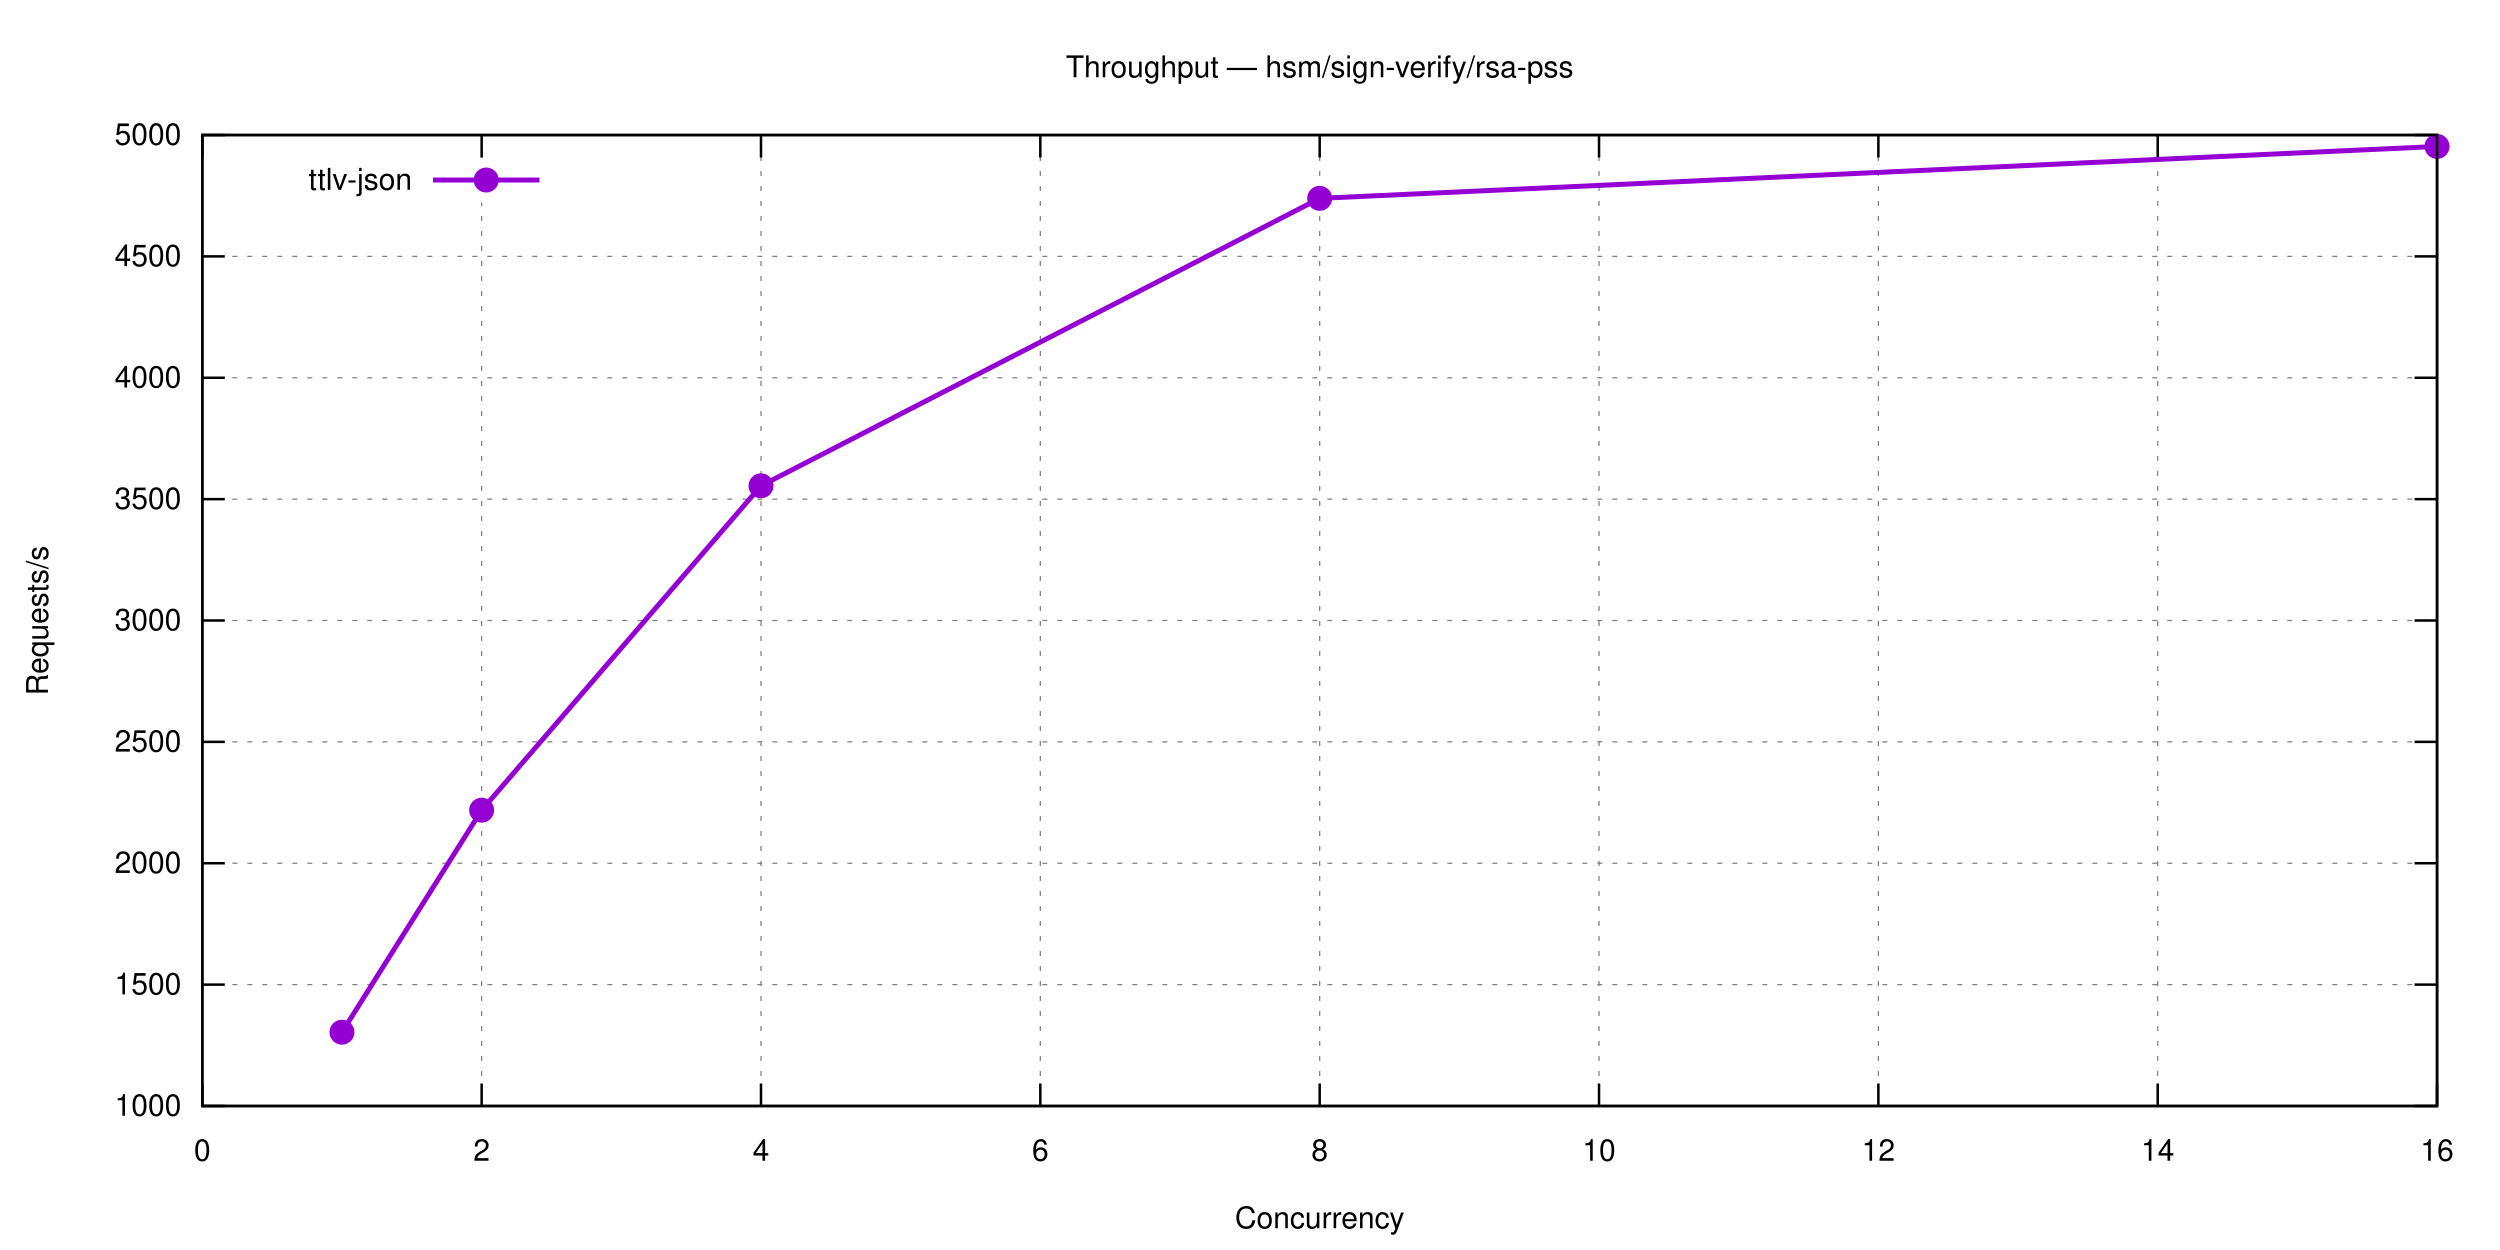
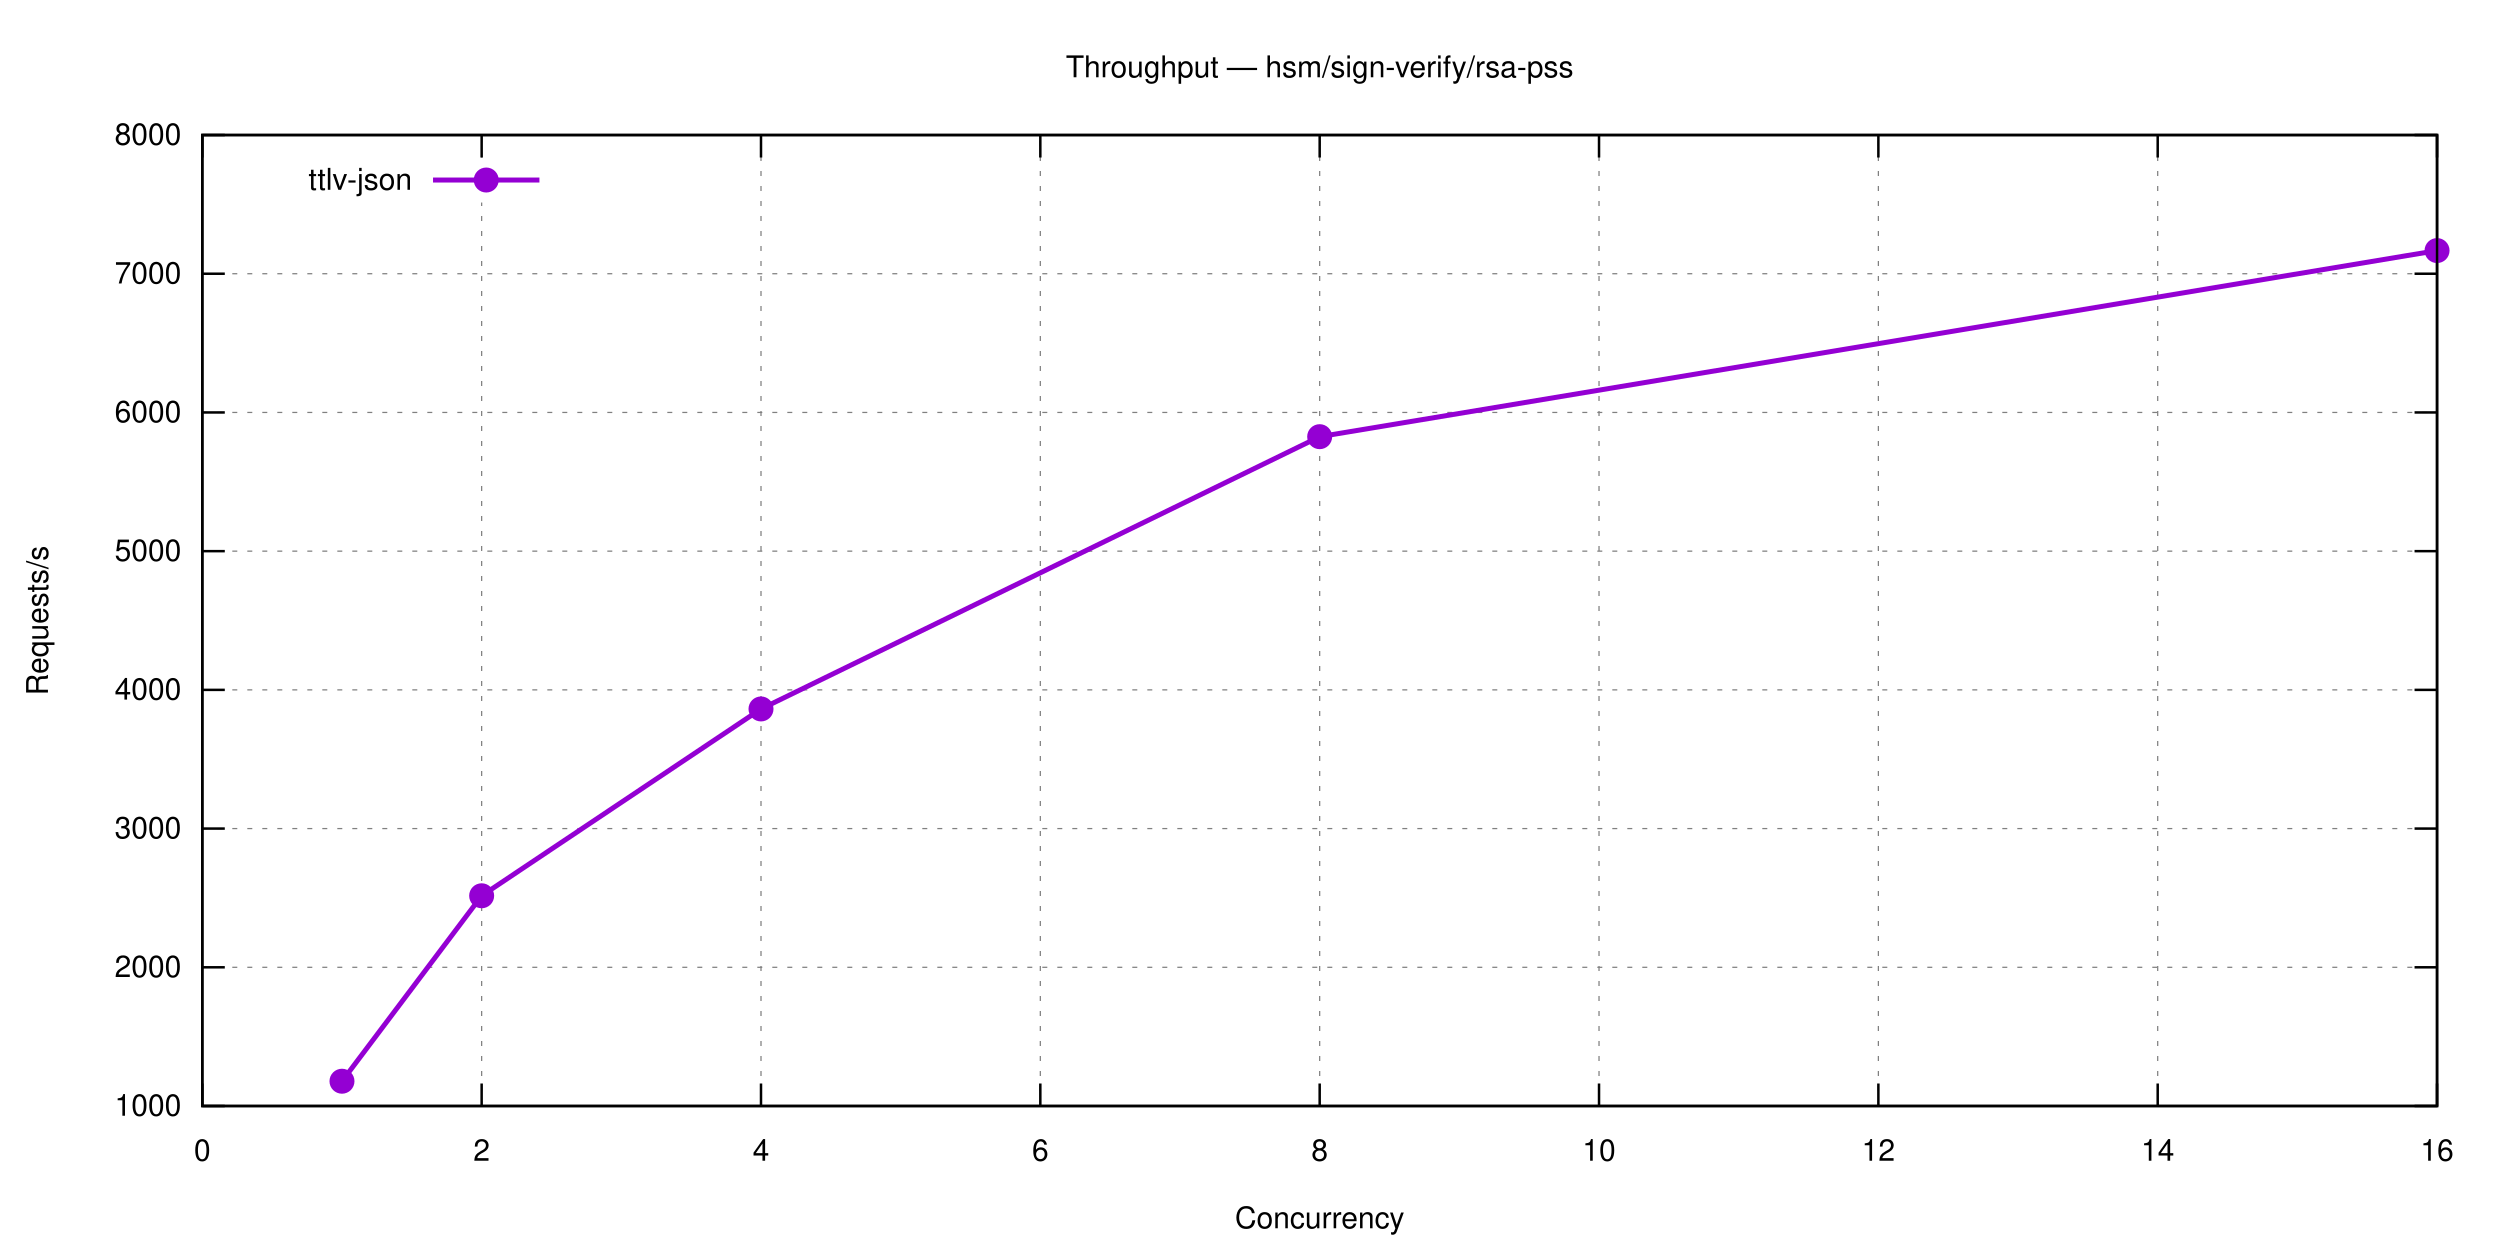
<svg xmlns="http://www.w3.org/2000/svg" xmlns:xlink="http://www.w3.org/1999/xlink" width="1000" height="500" viewBox="0 0 1000 500">
  <g id="gnuplot_canvas">
    <rect x="0" y="0" width="1000" height="500" fill="none" />
    <defs>
      <circle id="gpDot" r="0.5" stroke-width="0.5" stroke="currentColor" />
      <path id="gpPt0" stroke-width="0.222" stroke="currentColor" d="M-1,0 h2 M0,-1 v2" />
      <path id="gpPt1" stroke-width="0.222" stroke="currentColor" d="M-1,-1 L1,1 M1,-1 L-1,1" />
      <path id="gpPt2" stroke-width="0.222" stroke="currentColor" d="M-1,0 L1,0 M0,-1 L0,1 M-1,-1 L1,1 M-1,1 L1,-1" />
      <rect id="gpPt3" stroke-width="0.222" stroke="currentColor" x="-1" y="-1" width="2" height="2" />
      <rect id="gpPt4" stroke-width="0.222" stroke="currentColor" fill="currentColor" x="-1" y="-1" width="2" height="2" />
      <circle id="gpPt5" stroke-width="0.222" stroke="currentColor" cx="0" cy="0" r="1" />
      <use xlink:href="#gpPt5" id="gpPt6" fill="currentColor" stroke="none" />
      <path id="gpPt7" stroke-width="0.222" stroke="currentColor" d="M0,-1.33 L-1.33,0.67 L1.33,0.67 z" />
      <use xlink:href="#gpPt7" id="gpPt8" fill="currentColor" stroke="none" />
      <use xlink:href="#gpPt7" id="gpPt9" stroke="currentColor" transform="rotate(180)" />
      <use xlink:href="#gpPt9" id="gpPt10" fill="currentColor" stroke="none" />
      <use xlink:href="#gpPt3" id="gpPt11" stroke="currentColor" transform="rotate(45)" />
      <use xlink:href="#gpPt11" id="gpPt12" fill="currentColor" stroke="none" />
      <path id="gpPt13" stroke-width="0.222" stroke="currentColor" d="M0,1.330 L1.265,0.411 L0.782,-1.067 L-0.782,-1.076 L-1.265,0.411 z" />
      <use xlink:href="#gpPt13" id="gpPt14" fill="currentColor" stroke="none" />
      <filter id="textbox" filterUnits="objectBoundingBox" x="0" y="0" height="1" width="1">
        <feFlood flood-color="white" flood-opacity="1" result="bgnd" />
        <feComposite in="SourceGraphic" in2="bgnd" operator="atop" />
      </filter>
      <filter id="greybox" filterUnits="objectBoundingBox" x="0" y="0" height="1" width="1">
        <feFlood flood-color="lightgrey" flood-opacity="1" result="grey" />
        <feComposite in="SourceGraphic" in2="grey" operator="atop" />
      </filter>
    </defs>
    <g fill="none" color="white" stroke="currentColor" stroke-width="1.00" stroke-linecap="butt" stroke-linejoin="miter">
</g>
    <g fill="none" color="black" stroke="currentColor" stroke-width="1.00" stroke-linecap="butt" stroke-linejoin="miter">
</g>
    <g fill="none" color="black" stroke="black" stroke-width="0.50" stroke-linecap="butt" stroke-linejoin="miter">
</g>
    <g fill="none" color="gray" stroke="currentColor" stroke-width="0.50" stroke-linecap="butt" stroke-linejoin="miter">
      <path stroke="gray" stroke-dasharray="2,4" class="gridline" d="M80.92,442.40 L974.82,442.40  " />
    </g>
    <g fill="none" color="gray" stroke="gray" stroke-width="1.00" stroke-linecap="butt" stroke-linejoin="miter">
</g>
    <g fill="none" color="black" stroke="currentColor" stroke-width="1.00" stroke-linecap="butt" stroke-linejoin="miter">
      <path stroke="black" d="M80.92,442.40 L89.92,442.40 M974.82,442.40 L965.82,442.40  " />
      <g transform="translate(72.53,446.30)" stroke="none" fill="black" font-family="Helvetica" font-size="12.00" text-anchor="end">
        <text>
          <tspan font-family="Helvetica"> 1000</tspan>
        </text>
      </g>
    </g>
    <g fill="none" color="black" stroke="currentColor" stroke-width="1.00" stroke-linecap="butt" stroke-linejoin="miter">
</g>
    <g fill="none" color="black" stroke="black" stroke-width="0.50" stroke-linecap="butt" stroke-linejoin="miter">
</g>
    <g fill="none" color="gray" stroke="currentColor" stroke-width="0.50" stroke-linecap="butt" stroke-linejoin="miter">
-       <path stroke="gray" stroke-dasharray="2,4" class="gridline" d="M80.92,393.85 L974.82,393.85  " />
-     </g>
-     <g fill="none" color="gray" stroke="gray" stroke-width="1.00" stroke-linecap="butt" stroke-linejoin="miter">
- </g>
-     <g fill="none" color="black" stroke="currentColor" stroke-width="1.00" stroke-linecap="butt" stroke-linejoin="miter">
-       <path stroke="black" d="M80.92,393.85 L89.92,393.85 M974.82,393.85 L965.82,393.85  " />
-       <g transform="translate(72.53,397.75)" stroke="none" fill="black" font-family="Helvetica" font-size="12.00" text-anchor="end">
-         <text>
-           <tspan font-family="Helvetica"> 1500</tspan>
-         </text>
-       </g>
-     </g>
-     <g fill="none" color="black" stroke="currentColor" stroke-width="1.00" stroke-linecap="butt" stroke-linejoin="miter">
- </g>
-     <g fill="none" color="black" stroke="black" stroke-width="0.50" stroke-linecap="butt" stroke-linejoin="miter">
- </g>
-     <g fill="none" color="gray" stroke="currentColor" stroke-width="0.50" stroke-linecap="butt" stroke-linejoin="miter">
-       <path stroke="gray" stroke-dasharray="2,4" class="gridline" d="M80.92,345.30 L974.82,345.30  " />
-     </g>
-     <g fill="none" color="gray" stroke="gray" stroke-width="1.00" stroke-linecap="butt" stroke-linejoin="miter">
- </g>
-     <g fill="none" color="black" stroke="currentColor" stroke-width="1.00" stroke-linecap="butt" stroke-linejoin="miter">
-       <path stroke="black" d="M80.92,345.30 L89.92,345.30 M974.82,345.30 L965.82,345.30  " />
-       <g transform="translate(72.53,349.20)" stroke="none" fill="black" font-family="Helvetica" font-size="12.00" text-anchor="end">
+       <path stroke="gray" stroke-dasharray="2,4" class="gridline" d="M80.92,386.92 L974.82,386.92  " />
+     </g>
+     <g fill="none" color="gray" stroke="gray" stroke-width="1.00" stroke-linecap="butt" stroke-linejoin="miter">
+ </g>
+     <g fill="none" color="black" stroke="currentColor" stroke-width="1.00" stroke-linecap="butt" stroke-linejoin="miter">
+       <path stroke="black" d="M80.92,386.92 L89.92,386.92 M974.82,386.92 L965.82,386.92  " />
+       <g transform="translate(72.53,390.82)" stroke="none" fill="black" font-family="Helvetica" font-size="12.00" text-anchor="end">
        <text>
          <tspan font-family="Helvetica"> 2000</tspan>
        </text>
      </g>
    </g>
    <g fill="none" color="black" stroke="currentColor" stroke-width="1.00" stroke-linecap="butt" stroke-linejoin="miter">
</g>
    <g fill="none" color="black" stroke="black" stroke-width="0.50" stroke-linecap="butt" stroke-linejoin="miter">
</g>
    <g fill="none" color="gray" stroke="currentColor" stroke-width="0.50" stroke-linecap="butt" stroke-linejoin="miter">
-       <path stroke="gray" stroke-dasharray="2,4" class="gridline" d="M80.92,296.75 L974.82,296.75  " />
-     </g>
-     <g fill="none" color="gray" stroke="gray" stroke-width="1.00" stroke-linecap="butt" stroke-linejoin="miter">
- </g>
-     <g fill="none" color="black" stroke="currentColor" stroke-width="1.00" stroke-linecap="butt" stroke-linejoin="miter">
-       <path stroke="black" d="M80.92,296.75 L89.92,296.75 M974.82,296.75 L965.82,296.75  " />
-       <g transform="translate(72.53,300.65)" stroke="none" fill="black" font-family="Helvetica" font-size="12.00" text-anchor="end">
-         <text>
-           <tspan font-family="Helvetica"> 2500</tspan>
-         </text>
-       </g>
-     </g>
-     <g fill="none" color="black" stroke="currentColor" stroke-width="1.00" stroke-linecap="butt" stroke-linejoin="miter">
- </g>
-     <g fill="none" color="black" stroke="black" stroke-width="0.50" stroke-linecap="butt" stroke-linejoin="miter">
- </g>
-     <g fill="none" color="gray" stroke="currentColor" stroke-width="0.50" stroke-linecap="butt" stroke-linejoin="miter">
-       <path stroke="gray" stroke-dasharray="2,4" class="gridline" d="M80.92,248.20 L974.82,248.20  " />
-     </g>
-     <g fill="none" color="gray" stroke="gray" stroke-width="1.00" stroke-linecap="butt" stroke-linejoin="miter">
- </g>
-     <g fill="none" color="black" stroke="currentColor" stroke-width="1.00" stroke-linecap="butt" stroke-linejoin="miter">
-       <path stroke="black" d="M80.92,248.20 L89.92,248.20 M974.82,248.20 L965.82,248.20  " />
-       <g transform="translate(72.53,252.10)" stroke="none" fill="black" font-family="Helvetica" font-size="12.00" text-anchor="end">
+       <path stroke="gray" stroke-dasharray="2,4" class="gridline" d="M80.92,331.43 L974.82,331.43  " />
+     </g>
+     <g fill="none" color="gray" stroke="gray" stroke-width="1.00" stroke-linecap="butt" stroke-linejoin="miter">
+ </g>
+     <g fill="none" color="black" stroke="currentColor" stroke-width="1.00" stroke-linecap="butt" stroke-linejoin="miter">
+       <path stroke="black" d="M80.92,331.43 L89.92,331.43 M974.82,331.43 L965.82,331.43  " />
+       <g transform="translate(72.53,335.33)" stroke="none" fill="black" font-family="Helvetica" font-size="12.00" text-anchor="end">
        <text>
          <tspan font-family="Helvetica"> 3000</tspan>
        </text>
      </g>
    </g>
    <g fill="none" color="black" stroke="currentColor" stroke-width="1.00" stroke-linecap="butt" stroke-linejoin="miter">
</g>
    <g fill="none" color="black" stroke="black" stroke-width="0.50" stroke-linecap="butt" stroke-linejoin="miter">
</g>
    <g fill="none" color="gray" stroke="currentColor" stroke-width="0.50" stroke-linecap="butt" stroke-linejoin="miter">
-       <path stroke="gray" stroke-dasharray="2,4" class="gridline" d="M80.92,199.66 L974.82,199.66  " />
-     </g>
-     <g fill="none" color="gray" stroke="gray" stroke-width="1.00" stroke-linecap="butt" stroke-linejoin="miter">
- </g>
-     <g fill="none" color="black" stroke="currentColor" stroke-width="1.00" stroke-linecap="butt" stroke-linejoin="miter">
-       <path stroke="black" d="M80.92,199.66 L89.92,199.66 M974.82,199.66 L965.82,199.66  " />
-       <g transform="translate(72.53,203.56)" stroke="none" fill="black" font-family="Helvetica" font-size="12.00" text-anchor="end">
-         <text>
-           <tspan font-family="Helvetica"> 3500</tspan>
-         </text>
-       </g>
-     </g>
-     <g fill="none" color="black" stroke="currentColor" stroke-width="1.00" stroke-linecap="butt" stroke-linejoin="miter">
- </g>
-     <g fill="none" color="black" stroke="black" stroke-width="0.50" stroke-linecap="butt" stroke-linejoin="miter">
- </g>
-     <g fill="none" color="gray" stroke="currentColor" stroke-width="0.50" stroke-linecap="butt" stroke-linejoin="miter">
-       <path stroke="gray" stroke-dasharray="2,4" class="gridline" d="M80.92,151.11 L974.82,151.11  " />
-     </g>
-     <g fill="none" color="gray" stroke="gray" stroke-width="1.00" stroke-linecap="butt" stroke-linejoin="miter">
- </g>
-     <g fill="none" color="black" stroke="currentColor" stroke-width="1.00" stroke-linecap="butt" stroke-linejoin="miter">
-       <path stroke="black" d="M80.92,151.11 L89.92,151.11 M974.82,151.11 L965.82,151.11  " />
-       <g transform="translate(72.53,155.01)" stroke="none" fill="black" font-family="Helvetica" font-size="12.00" text-anchor="end">
+       <path stroke="gray" stroke-dasharray="2,4" class="gridline" d="M80.92,275.95 L974.82,275.95  " />
+     </g>
+     <g fill="none" color="gray" stroke="gray" stroke-width="1.00" stroke-linecap="butt" stroke-linejoin="miter">
+ </g>
+     <g fill="none" color="black" stroke="currentColor" stroke-width="1.00" stroke-linecap="butt" stroke-linejoin="miter">
+       <path stroke="black" d="M80.92,275.95 L89.92,275.95 M974.82,275.95 L965.82,275.95  " />
+       <g transform="translate(72.53,279.85)" stroke="none" fill="black" font-family="Helvetica" font-size="12.00" text-anchor="end">
        <text>
          <tspan font-family="Helvetica"> 4000</tspan>
        </text>
      </g>
    </g>
    <g fill="none" color="black" stroke="currentColor" stroke-width="1.00" stroke-linecap="butt" stroke-linejoin="miter">
</g>
    <g fill="none" color="black" stroke="black" stroke-width="0.50" stroke-linecap="butt" stroke-linejoin="miter">
</g>
    <g fill="none" color="gray" stroke="currentColor" stroke-width="0.50" stroke-linecap="butt" stroke-linejoin="miter">
-       <path stroke="gray" stroke-dasharray="2,4" class="gridline" d="M80.92,102.56 L974.82,102.56  " />
-     </g>
-     <g fill="none" color="gray" stroke="gray" stroke-width="1.00" stroke-linecap="butt" stroke-linejoin="miter">
- </g>
-     <g fill="none" color="black" stroke="currentColor" stroke-width="1.00" stroke-linecap="butt" stroke-linejoin="miter">
-       <path stroke="black" d="M80.92,102.56 L89.92,102.56 M974.82,102.56 L965.82,102.56  " />
-       <g transform="translate(72.53,106.46)" stroke="none" fill="black" font-family="Helvetica" font-size="12.00" text-anchor="end">
-         <text>
-           <tspan font-family="Helvetica"> 4500</tspan>
+       <path stroke="gray" stroke-dasharray="2,4" class="gridline" d="M80.92,220.46 L974.82,220.46  " />
+     </g>
+     <g fill="none" color="gray" stroke="gray" stroke-width="1.00" stroke-linecap="butt" stroke-linejoin="miter">
+ </g>
+     <g fill="none" color="black" stroke="currentColor" stroke-width="1.00" stroke-linecap="butt" stroke-linejoin="miter">
+       <path stroke="black" d="M80.92,220.46 L89.92,220.46 M974.82,220.46 L965.82,220.46  " />
+       <g transform="translate(72.53,224.36)" stroke="none" fill="black" font-family="Helvetica" font-size="12.00" text-anchor="end">
+         <text>
+           <tspan font-family="Helvetica"> 5000</tspan>
+         </text>
+       </g>
+     </g>
+     <g fill="none" color="black" stroke="currentColor" stroke-width="1.00" stroke-linecap="butt" stroke-linejoin="miter">
+ </g>
+     <g fill="none" color="black" stroke="black" stroke-width="0.50" stroke-linecap="butt" stroke-linejoin="miter">
+ </g>
+     <g fill="none" color="gray" stroke="currentColor" stroke-width="0.50" stroke-linecap="butt" stroke-linejoin="miter">
+       <path stroke="gray" stroke-dasharray="2,4" class="gridline" d="M80.92,164.98 L974.82,164.98  " />
+     </g>
+     <g fill="none" color="gray" stroke="gray" stroke-width="1.00" stroke-linecap="butt" stroke-linejoin="miter">
+ </g>
+     <g fill="none" color="black" stroke="currentColor" stroke-width="1.00" stroke-linecap="butt" stroke-linejoin="miter">
+       <path stroke="black" d="M80.92,164.98 L89.92,164.98 M974.82,164.98 L965.82,164.98  " />
+       <g transform="translate(72.53,168.88)" stroke="none" fill="black" font-family="Helvetica" font-size="12.00" text-anchor="end">
+         <text>
+           <tspan font-family="Helvetica"> 6000</tspan>
+         </text>
+       </g>
+     </g>
+     <g fill="none" color="black" stroke="currentColor" stroke-width="1.00" stroke-linecap="butt" stroke-linejoin="miter">
+ </g>
+     <g fill="none" color="black" stroke="black" stroke-width="0.50" stroke-linecap="butt" stroke-linejoin="miter">
+ </g>
+     <g fill="none" color="gray" stroke="currentColor" stroke-width="0.50" stroke-linecap="butt" stroke-linejoin="miter">
+       <path stroke="gray" stroke-dasharray="2,4" class="gridline" d="M80.92,109.49 L974.82,109.49  " />
+     </g>
+     <g fill="none" color="gray" stroke="gray" stroke-width="1.00" stroke-linecap="butt" stroke-linejoin="miter">
+ </g>
+     <g fill="none" color="black" stroke="currentColor" stroke-width="1.00" stroke-linecap="butt" stroke-linejoin="miter">
+       <path stroke="black" d="M80.92,109.49 L89.92,109.49 M974.82,109.49 L965.82,109.49  " />
+       <g transform="translate(72.53,113.39)" stroke="none" fill="black" font-family="Helvetica" font-size="12.00" text-anchor="end">
+         <text>
+           <tspan font-family="Helvetica"> 7000</tspan>
        </text>
      </g>
    </g>
    <g fill="none" color="black" stroke="currentColor" stroke-width="1.00" stroke-linecap="butt" stroke-linejoin="miter">
</g>
    <g fill="none" color="black" stroke="black" stroke-width="0.50" stroke-linecap="butt" stroke-linejoin="miter">
</g>
    <g fill="none" color="gray" stroke="currentColor" stroke-width="0.50" stroke-linecap="butt" stroke-linejoin="miter">
      <path stroke="gray" stroke-dasharray="2,4" class="gridline" d="M80.92,54.01 L974.82,54.01  " />
    </g>
    <g fill="none" color="gray" stroke="gray" stroke-width="1.00" stroke-linecap="butt" stroke-linejoin="miter">
</g>
    <g fill="none" color="black" stroke="currentColor" stroke-width="1.00" stroke-linecap="butt" stroke-linejoin="miter">
      <path stroke="black" d="M80.92,54.01 L89.92,54.01 M974.82,54.01 L965.82,54.01  " />
      <g transform="translate(72.53,57.91)" stroke="none" fill="black" font-family="Helvetica" font-size="12.00" text-anchor="end">
        <text>
-           <tspan font-family="Helvetica"> 5000</tspan>
+           <tspan font-family="Helvetica"> 8000</tspan>
        </text>
      </g>
    </g>
    <g fill="none" color="black" stroke="currentColor" stroke-width="1.00" stroke-linecap="butt" stroke-linejoin="miter">
</g>
    <g fill="none" color="black" stroke="black" stroke-width="0.50" stroke-linecap="butt" stroke-linejoin="miter">
</g>
    <g fill="none" color="gray" stroke="currentColor" stroke-width="0.50" stroke-linecap="butt" stroke-linejoin="miter">
      <path stroke="gray" stroke-dasharray="2,4" class="gridline" d="M80.92,442.40 L80.92,54.01  " />
    </g>
    <g fill="none" color="gray" stroke="gray" stroke-width="1.00" stroke-linecap="butt" stroke-linejoin="miter">
</g>
    <g fill="none" color="black" stroke="currentColor" stroke-width="1.00" stroke-linecap="butt" stroke-linejoin="miter">
      <path stroke="black" d="M80.92,442.40 L80.92,433.40 M80.92,54.01 L80.92,63.01  " />
      <g transform="translate(80.92,464.30)" stroke="none" fill="black" font-family="Helvetica" font-size="12.00" text-anchor="middle">
        <text>
          <tspan font-family="Helvetica"> 0</tspan>
        </text>
      </g>
    </g>
    <g fill="none" color="black" stroke="currentColor" stroke-width="1.00" stroke-linecap="butt" stroke-linejoin="miter">
</g>
    <g fill="none" color="black" stroke="black" stroke-width="0.50" stroke-linecap="butt" stroke-linejoin="miter">
</g>
    <g fill="none" color="gray" stroke="currentColor" stroke-width="0.50" stroke-linecap="butt" stroke-linejoin="miter">
      <path stroke="gray" stroke-dasharray="2,4" class="gridline" d="M192.66,442.40 L192.66,81.01 M192.66,63.01 L192.66,54.01  " />
    </g>
    <g fill="none" color="gray" stroke="gray" stroke-width="1.00" stroke-linecap="butt" stroke-linejoin="miter">
</g>
    <g fill="none" color="black" stroke="currentColor" stroke-width="1.00" stroke-linecap="butt" stroke-linejoin="miter">
      <path stroke="black" d="M192.66,442.40 L192.66,433.40 M192.66,54.01 L192.66,63.01  " />
      <g transform="translate(192.66,464.30)" stroke="none" fill="black" font-family="Helvetica" font-size="12.00" text-anchor="middle">
        <text>
          <tspan font-family="Helvetica"> 2</tspan>
        </text>
      </g>
    </g>
    <g fill="none" color="black" stroke="currentColor" stroke-width="1.00" stroke-linecap="butt" stroke-linejoin="miter">
</g>
    <g fill="none" color="black" stroke="black" stroke-width="0.50" stroke-linecap="butt" stroke-linejoin="miter">
</g>
    <g fill="none" color="gray" stroke="currentColor" stroke-width="0.50" stroke-linecap="butt" stroke-linejoin="miter">
      <path stroke="gray" stroke-dasharray="2,4" class="gridline" d="M304.40,442.40 L304.40,54.01  " />
    </g>
    <g fill="none" color="gray" stroke="gray" stroke-width="1.00" stroke-linecap="butt" stroke-linejoin="miter">
</g>
    <g fill="none" color="black" stroke="currentColor" stroke-width="1.00" stroke-linecap="butt" stroke-linejoin="miter">
      <path stroke="black" d="M304.40,442.40 L304.40,433.40 M304.40,54.01 L304.40,63.01  " />
      <g transform="translate(304.40,464.30)" stroke="none" fill="black" font-family="Helvetica" font-size="12.00" text-anchor="middle">
        <text>
          <tspan font-family="Helvetica"> 4</tspan>
        </text>
      </g>
    </g>
    <g fill="none" color="black" stroke="currentColor" stroke-width="1.00" stroke-linecap="butt" stroke-linejoin="miter">
</g>
    <g fill="none" color="black" stroke="black" stroke-width="0.50" stroke-linecap="butt" stroke-linejoin="miter">
</g>
    <g fill="none" color="gray" stroke="currentColor" stroke-width="0.50" stroke-linecap="butt" stroke-linejoin="miter">
      <path stroke="gray" stroke-dasharray="2,4" class="gridline" d="M416.13,442.40 L416.13,54.01  " />
    </g>
    <g fill="none" color="gray" stroke="gray" stroke-width="1.00" stroke-linecap="butt" stroke-linejoin="miter">
</g>
    <g fill="none" color="black" stroke="currentColor" stroke-width="1.00" stroke-linecap="butt" stroke-linejoin="miter">
      <path stroke="black" d="M416.13,442.40 L416.13,433.40 M416.13,54.01 L416.13,63.01  " />
      <g transform="translate(416.13,464.30)" stroke="none" fill="black" font-family="Helvetica" font-size="12.00" text-anchor="middle">
        <text>
          <tspan font-family="Helvetica"> 6</tspan>
        </text>
      </g>
    </g>
    <g fill="none" color="black" stroke="currentColor" stroke-width="1.00" stroke-linecap="butt" stroke-linejoin="miter">
</g>
    <g fill="none" color="black" stroke="black" stroke-width="0.50" stroke-linecap="butt" stroke-linejoin="miter">
</g>
    <g fill="none" color="gray" stroke="currentColor" stroke-width="0.50" stroke-linecap="butt" stroke-linejoin="miter">
      <path stroke="gray" stroke-dasharray="2,4" class="gridline" d="M527.87,442.40 L527.87,54.01  " />
    </g>
    <g fill="none" color="gray" stroke="gray" stroke-width="1.00" stroke-linecap="butt" stroke-linejoin="miter">
</g>
    <g fill="none" color="black" stroke="currentColor" stroke-width="1.00" stroke-linecap="butt" stroke-linejoin="miter">
      <path stroke="black" d="M527.87,442.40 L527.87,433.40 M527.87,54.01 L527.87,63.01  " />
      <g transform="translate(527.87,464.30)" stroke="none" fill="black" font-family="Helvetica" font-size="12.00" text-anchor="middle">
        <text>
          <tspan font-family="Helvetica"> 8</tspan>
        </text>
      </g>
    </g>
    <g fill="none" color="black" stroke="currentColor" stroke-width="1.00" stroke-linecap="butt" stroke-linejoin="miter">
</g>
    <g fill="none" color="black" stroke="black" stroke-width="0.50" stroke-linecap="butt" stroke-linejoin="miter">
</g>
    <g fill="none" color="gray" stroke="currentColor" stroke-width="0.50" stroke-linecap="butt" stroke-linejoin="miter">
      <path stroke="gray" stroke-dasharray="2,4" class="gridline" d="M639.61,442.40 L639.61,54.01  " />
    </g>
    <g fill="none" color="gray" stroke="gray" stroke-width="1.00" stroke-linecap="butt" stroke-linejoin="miter">
</g>
    <g fill="none" color="black" stroke="currentColor" stroke-width="1.00" stroke-linecap="butt" stroke-linejoin="miter">
      <path stroke="black" d="M639.61,442.40 L639.61,433.40 M639.61,54.01 L639.61,63.01  " />
      <g transform="translate(639.61,464.30)" stroke="none" fill="black" font-family="Helvetica" font-size="12.00" text-anchor="middle">
        <text>
          <tspan font-family="Helvetica"> 10</tspan>
        </text>
      </g>
    </g>
    <g fill="none" color="black" stroke="currentColor" stroke-width="1.00" stroke-linecap="butt" stroke-linejoin="miter">
</g>
    <g fill="none" color="black" stroke="black" stroke-width="0.50" stroke-linecap="butt" stroke-linejoin="miter">
</g>
    <g fill="none" color="gray" stroke="currentColor" stroke-width="0.50" stroke-linecap="butt" stroke-linejoin="miter">
      <path stroke="gray" stroke-dasharray="2,4" class="gridline" d="M751.35,442.40 L751.35,54.01  " />
    </g>
    <g fill="none" color="gray" stroke="gray" stroke-width="1.00" stroke-linecap="butt" stroke-linejoin="miter">
</g>
    <g fill="none" color="black" stroke="currentColor" stroke-width="1.00" stroke-linecap="butt" stroke-linejoin="miter">
      <path stroke="black" d="M751.35,442.40 L751.35,433.40 M751.35,54.01 L751.35,63.01  " />
      <g transform="translate(751.35,464.30)" stroke="none" fill="black" font-family="Helvetica" font-size="12.00" text-anchor="middle">
        <text>
          <tspan font-family="Helvetica"> 12</tspan>
        </text>
      </g>
    </g>
    <g fill="none" color="black" stroke="currentColor" stroke-width="1.00" stroke-linecap="butt" stroke-linejoin="miter">
</g>
    <g fill="none" color="black" stroke="black" stroke-width="0.50" stroke-linecap="butt" stroke-linejoin="miter">
</g>
    <g fill="none" color="gray" stroke="currentColor" stroke-width="0.50" stroke-linecap="butt" stroke-linejoin="miter">
      <path stroke="gray" stroke-dasharray="2,4" class="gridline" d="M863.08,442.40 L863.08,54.01  " />
    </g>
    <g fill="none" color="gray" stroke="gray" stroke-width="1.00" stroke-linecap="butt" stroke-linejoin="miter">
</g>
    <g fill="none" color="black" stroke="currentColor" stroke-width="1.00" stroke-linecap="butt" stroke-linejoin="miter">
      <path stroke="black" d="M863.08,442.40 L863.08,433.40 M863.08,54.01 L863.08,63.01  " />
      <g transform="translate(863.08,464.30)" stroke="none" fill="black" font-family="Helvetica" font-size="12.00" text-anchor="middle">
        <text>
          <tspan font-family="Helvetica"> 14</tspan>
        </text>
      </g>
    </g>
    <g fill="none" color="black" stroke="currentColor" stroke-width="1.00" stroke-linecap="butt" stroke-linejoin="miter">
</g>
    <g fill="none" color="black" stroke="black" stroke-width="0.50" stroke-linecap="butt" stroke-linejoin="miter">
</g>
    <g fill="none" color="gray" stroke="currentColor" stroke-width="0.50" stroke-linecap="butt" stroke-linejoin="miter">
      <path stroke="gray" stroke-dasharray="2,4" class="gridline" d="M974.82,442.40 L974.82,54.01  " />
    </g>
    <g fill="none" color="gray" stroke="gray" stroke-width="1.00" stroke-linecap="butt" stroke-linejoin="miter">
</g>
    <g fill="none" color="black" stroke="currentColor" stroke-width="1.00" stroke-linecap="butt" stroke-linejoin="miter">
      <path stroke="black" d="M974.82,442.40 L974.82,433.40 M974.82,54.01 L974.82,63.01  " />
      <g transform="translate(974.82,464.30)" stroke="none" fill="black" font-family="Helvetica" font-size="12.00" text-anchor="middle">
        <text>
          <tspan font-family="Helvetica"> 16</tspan>
        </text>
      </g>
    </g>
    <g fill="none" color="black" stroke="currentColor" stroke-width="1.00" stroke-linecap="butt" stroke-linejoin="miter">
</g>
    <g fill="none" color="black" stroke="currentColor" stroke-width="1.00" stroke-linecap="butt" stroke-linejoin="miter">
      <path stroke="black" d="M80.92,54.01 L80.92,442.40 L974.82,442.40 L974.82,54.01 L80.92,54.01 Z  " />
    </g>
    <g fill="none" color="black" stroke="currentColor" stroke-width="1.00" stroke-linecap="butt" stroke-linejoin="miter">
</g>
    <g id="gnuplot_plot_1">
      <g fill="none" color="white" stroke="black" stroke-width="2.00" stroke-linecap="butt" stroke-linejoin="miter">
</g>
      <g fill="none" color="black" stroke="currentColor" stroke-width="2.00" stroke-linecap="butt" stroke-linejoin="miter">
        <g transform="translate(164.82,75.91)" stroke="none" fill="black" font-family="Helvetica" font-size="12.00" text-anchor="end">
          <text>
            <tspan font-family="Helvetica">ttlv-json</tspan>
          </text>
        </g>
      </g>
      <g fill="none" color="black" stroke="currentColor" stroke-width="2.00" stroke-linecap="butt" stroke-linejoin="miter">
-         <path stroke="rgb(148,   0, 211)" d="M173.21,72.01 L215.77,72.01 M136.79,412.88 L192.66,324.07 L304.40,194.32 L527.87,79.34 L974.82,58.57  " />
-         <use xlink:href="#gpPt6" transform="translate(136.79,412.88) scale(4.50)" color="rgb(148,   0, 211)" />
-         <use xlink:href="#gpPt6" transform="translate(192.66,324.07) scale(4.50)" color="rgb(148,   0, 211)" />
-         <use xlink:href="#gpPt6" transform="translate(304.40,194.32) scale(4.50)" color="rgb(148,   0, 211)" />
-         <use xlink:href="#gpPt6" transform="translate(527.87,79.34) scale(4.50)" color="rgb(148,   0, 211)" />
-         <use xlink:href="#gpPt6" transform="translate(974.82,58.57) scale(4.50)" color="rgb(148,   0, 211)" />
+         <path stroke="rgb(148,   0, 211)" d="M173.21,72.01 L215.77,72.01 M136.79,432.49 L192.66,358.31 L304.40,283.58 L527.87,174.67 L974.82,100.23  " />
+         <use xlink:href="#gpPt6" transform="translate(136.79,432.49) scale(4.50)" color="rgb(148,   0, 211)" />
+         <use xlink:href="#gpPt6" transform="translate(192.66,358.31) scale(4.50)" color="rgb(148,   0, 211)" />
+         <use xlink:href="#gpPt6" transform="translate(304.40,283.58) scale(4.50)" color="rgb(148,   0, 211)" />
+         <use xlink:href="#gpPt6" transform="translate(527.87,174.67) scale(4.50)" color="rgb(148,   0, 211)" />
+         <use xlink:href="#gpPt6" transform="translate(974.82,100.23) scale(4.50)" color="rgb(148,   0, 211)" />
        <use xlink:href="#gpPt6" transform="translate(194.49,72.01) scale(4.50)" color="rgb(148,   0, 211)" />
      </g>
    </g>
    <g fill="none" color="black" stroke="currentColor" stroke-width="2.00" stroke-linecap="butt" stroke-linejoin="miter">
</g>
    <g fill="none" color="black" stroke="black" stroke-width="1.00" stroke-linecap="butt" stroke-linejoin="miter">
</g>
    <g fill="none" color="black" stroke="currentColor" stroke-width="1.00" stroke-linecap="butt" stroke-linejoin="miter">
      <path stroke="black" d="M80.92,54.01 L80.92,442.40 L974.82,442.40 L974.82,54.01 L80.92,54.01 Z  " />
      <g transform="translate(19.18,248.21) rotate(270.00)" stroke="none" fill="black" font-family="Helvetica" font-size="12.00" text-anchor="middle">
        <text>
          <tspan font-family="Helvetica">Requests/s</tspan>
        </text>
      </g>
    </g>
    <g fill="none" color="black" stroke="currentColor" stroke-width="1.00" stroke-linecap="butt" stroke-linejoin="miter">
      <g transform="translate(527.87,491.30)" stroke="none" fill="black" font-family="Helvetica" font-size="12.00" text-anchor="middle">
        <text>
          <tspan font-family="Helvetica">Concurrency</tspan>
        </text>
      </g>
    </g>
    <g fill="none" color="black" stroke="currentColor" stroke-width="1.00" stroke-linecap="butt" stroke-linejoin="miter">
</g>
    <g fill="none" color="black" stroke="currentColor" stroke-width="1.00" stroke-linecap="butt" stroke-linejoin="miter">
      <g transform="translate(527.87,30.91)" stroke="none" fill="black" font-family="Helvetica" font-size="12.00" text-anchor="middle">
        <text>
          <tspan font-family="Helvetica">Throughput — hsm/sign-verify/rsa-pss</tspan>
        </text>
      </g>
    </g>
    <g fill="none" color="black" stroke="currentColor" stroke-width="1.00" stroke-linecap="butt" stroke-linejoin="miter">
</g>
  </g>
</svg>
